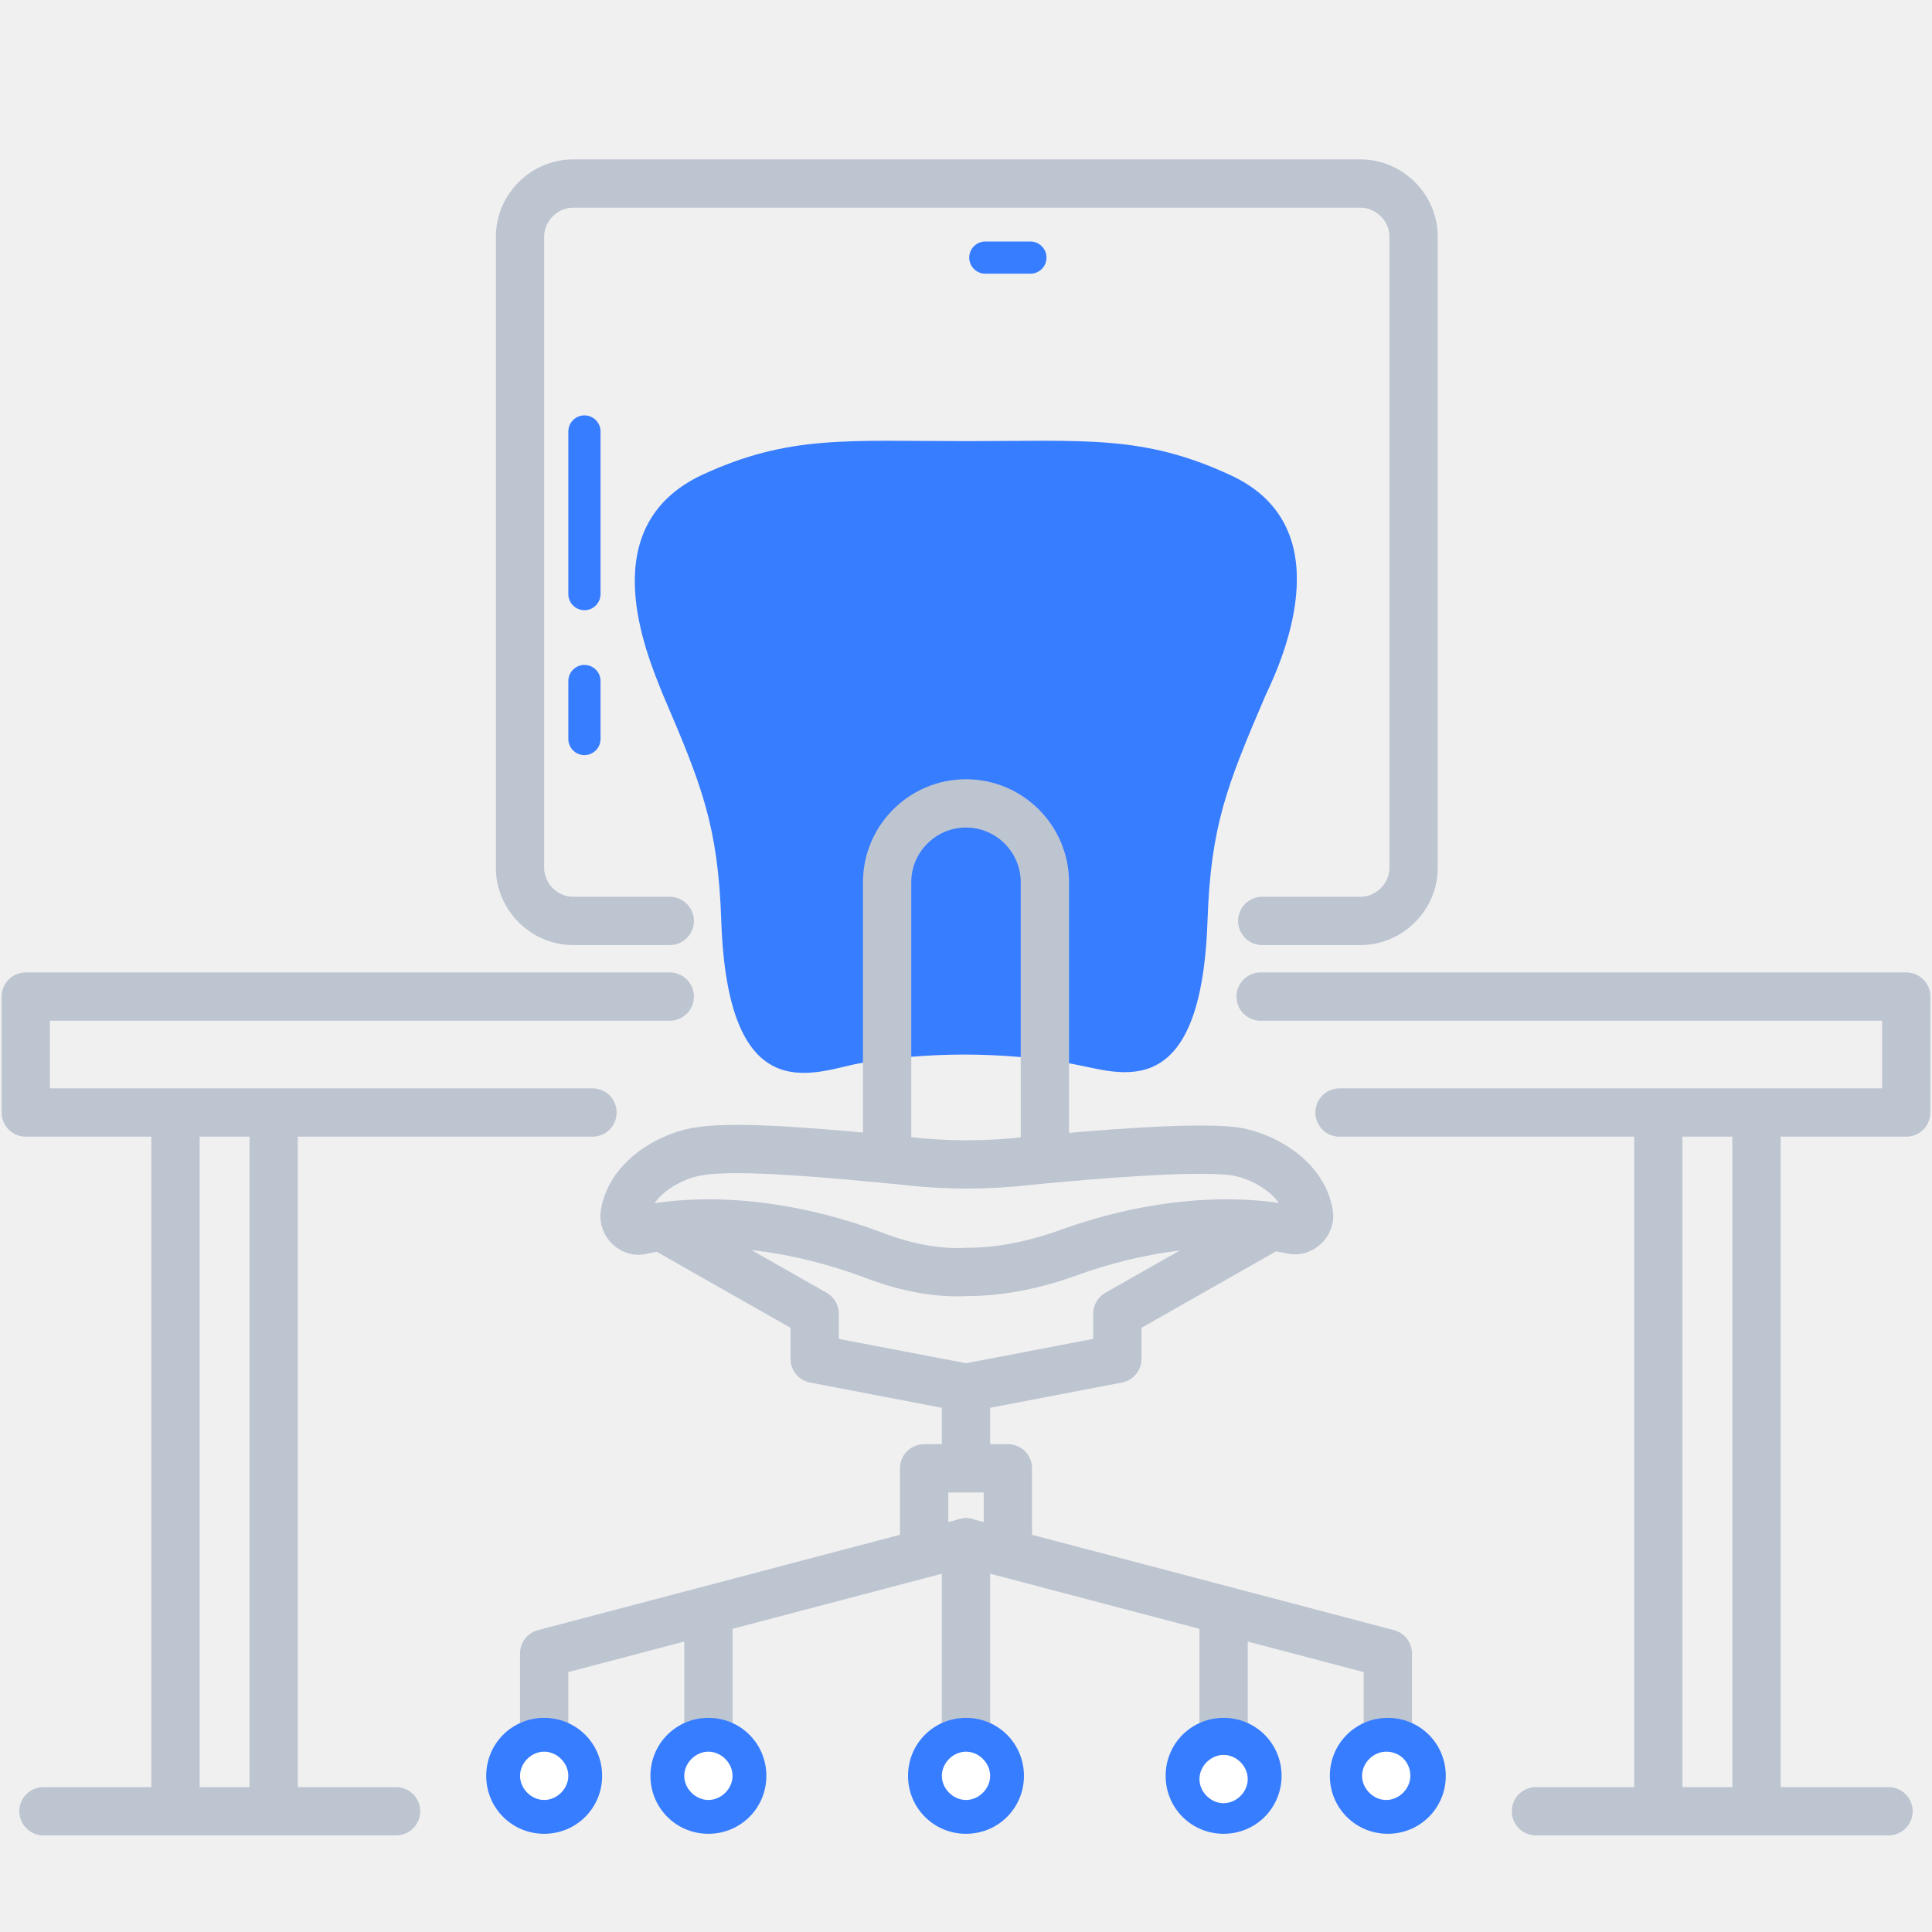
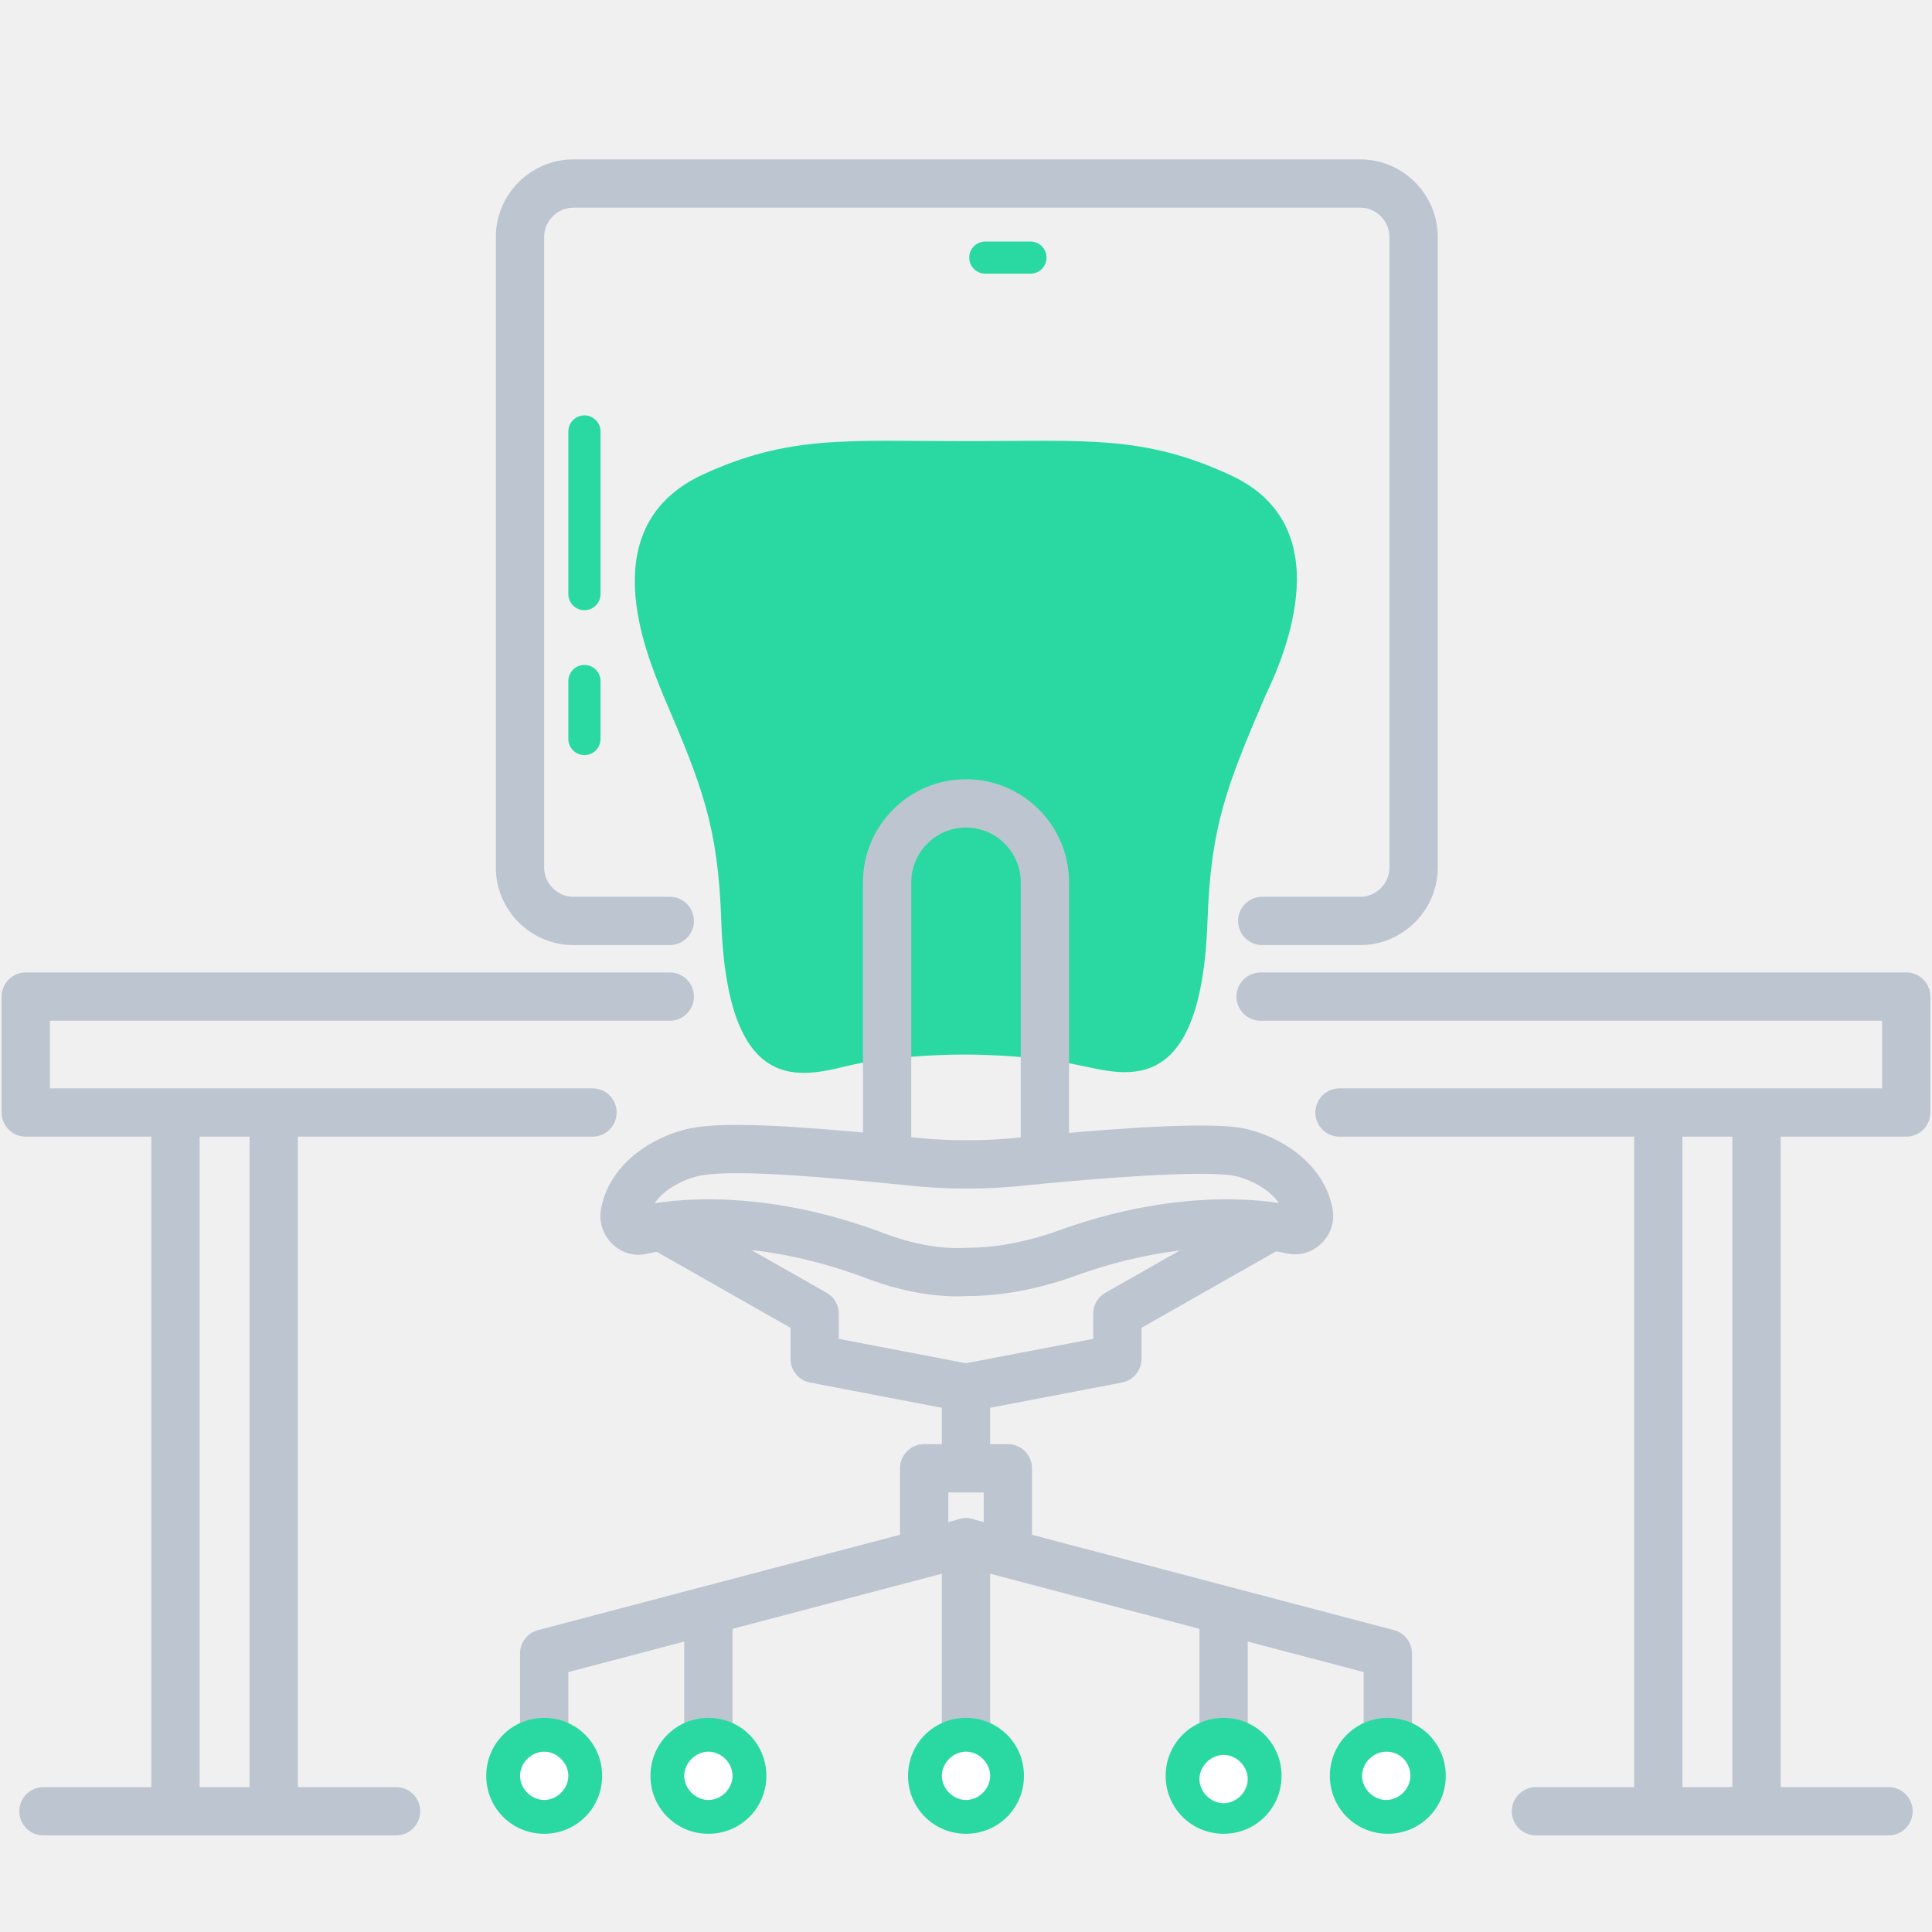
<svg xmlns="http://www.w3.org/2000/svg" version="1.1" id="Layer_1" x="0px" y="0px" viewBox="0 0 120 120" style="enable-background:new 0 0 120 120;" xml:space="preserve">
  <style type="text/css">
	.st0{fill:none;stroke:#BDC5D1;stroke-width:3;stroke-linecap:round;stroke-linejoin:round;stroke-miterlimit:10;}
- 	.st1{fill:none;stroke:#377DFF;stroke-width:2;stroke-linecap:round;stroke-linejoin:round;stroke-miterlimit:10;}
- 	.st2{fill:#377DFF;}
+ 	.st1{fill:none;stroke:#2ad9a2;stroke-width:2;stroke-linecap:round;stroke-linejoin:round;stroke-miterlimit:10;}
+ 	.st2{fill:#2ad9a2;}
	.st3{fill:#FFFFFF;}
</style>
  <line class="st0" x1="103" y1="112.5" x2="103" y2="69.6" />
  <line class="st0" x1="109.1" y1="69.6" x2="109.1" y2="112.5" />
  <line class="st0" x1="10.9" y1="112.5" x2="10.9" y2="69.6" />
  <line class="st0" x1="17" y1="69.6" x2="17" y2="112.5" />
  <path class="st0" d="M41.6,57.2h-6c-1.8,0-3.3-1.5-3.3-3.3V14.7c0-1.8,1.5-3.3,3.3-3.3h48.9c1.8,0,3.3,1.5,3.3,3.3v39.2  c0,1.8-1.5,3.3-3.3,3.3h-6.1" />
  <line class="st1" x1="61.2" y1="16" x2="64" y2="16" />
  <line class="st1" x1="36.3" y1="26.8" x2="36.3" y2="36.9" />
  <line class="st1" x1="36.3" y1="42.3" x2="36.3" y2="45.9" />
  <polyline class="st0" points="57.4,96.4 57.4,91.2 62.6,91.2 62.6,96.4 " />
  <line class="st0" x1="60" y1="91.1" x2="60" y2="86.2" />
  <polyline class="st0" points="78.9,76.2 69.4,81.6 69.4,84.4 60,86.2 50.6,84.4 50.6,81.6 41.1,76.2 " />
  <path class="st0" d="M81.3,75.4c-0.4-2.4-3.1-3.7-4.7-3.9c-2.5-0.3-8.6,0.2-12.7,0.6c-2.6,0.3-5.1,0.3-7.7,0  c-4.1-0.4-10.2-1-12.7-0.6c-1.6,0.2-4.3,1.5-4.7,3.9c-0.1,0.6,0.5,1.2,1.1,1c2.2-0.5,7.4-1,14.2,1.5c2.3,0.9,4.3,1.2,6,1.1  c1.7,0,3.7-0.3,6-1.1c6.8-2.5,12-2,14.2-1.5C80.8,76.5,81.4,76,81.3,75.4z" />
  <path class="st2" d="M76.4,29.5c-5.4-2.5-9-2.1-16.4-2.1S49,27,43.6,29.5c-6.8,3.2-3.5,11-2.4,13.7c2.4,5.6,3.4,8.1,3.6,14  c0.4,11.6,5.5,9.5,8.3,8.9c2-0.4,4.7-0.6,6.8-0.6s4.8,0.2,6.8,0.6c2.8,0.5,7.9,2.7,8.3-8.9c0.2-5.9,1.2-8.4,3.6-14  C79.9,40.5,83.2,32.6,76.4,29.5z" />
  <path class="st0" d="M55.1,71.8v-17c0-2.7,2.2-4.9,4.9-4.9l0,0c2.7,0,4.9,2.2,4.9,4.9v17" />
  <g>
    <polyline class="st0" points="33.8,107.4 33.8,102.7 60,95.8  " />
    <polyline class="st0" points="86.2,107.4 86.2,102.7 60,95.8  " />
    <line class="st0" x1="60" y1="107.4" x2="60" y2="95.8" />
    <g>
      <line class="st0" x1="76" y1="107.4" x2="76" y2="100.1" />
      <line class="st0" x1="44" y1="107.4" x2="44" y2="100.1" />
    </g>
  </g>
  <g>
    <path class="st2" d="M47.6,110.3c0,2-1.6,3.6-3.6,3.6s-3.6-1.6-3.6-3.6s1.6-3.6,3.6-3.6C46,106.7,47.6,108.3,47.6,110.3z" />
    <path class="st2" d="M37.4,110.3c0,2-1.6,3.6-3.6,3.6s-3.6-1.6-3.6-3.6s1.6-3.6,3.6-3.6C35.8,106.7,37.4,108.3,37.4,110.3z" />
    <path class="st2" d="M89.8,110.3c0,2-1.6,3.6-3.6,3.6s-3.6-1.6-3.6-3.6s1.6-3.6,3.6-3.6C88.2,106.7,89.8,108.3,89.8,110.3z" />
    <path class="st2" d="M79.6,110.3c0,2-1.6,3.6-3.6,3.6s-3.6-1.6-3.6-3.6s1.6-3.6,3.6-3.6C78,106.7,79.6,108.3,79.6,110.3z" />
    <path class="st2" d="M63.6,110.3c0,2-1.6,3.6-3.6,3.6s-3.6-1.6-3.6-3.6s1.6-3.6,3.6-3.6C62,106.7,63.6,108.3,63.6,110.3z" />
    <path class="st3" d="M87.6,110.3c0,0.8-0.7,1.5-1.5,1.5s-1.5-0.7-1.5-1.5s0.7-1.5,1.5-1.5C87,108.8,87.6,109.5,87.6,110.3z" />
    <path class="st3" d="M77.5,110.5c0,0.8-0.7,1.5-1.5,1.5s-1.5-0.7-1.5-1.5s0.7-1.5,1.5-1.5S77.5,109.7,77.5,110.5z" />
    <path class="st3" d="M61.5,110.3c0,0.8-0.7,1.5-1.5,1.5s-1.5-0.7-1.5-1.5s0.7-1.5,1.5-1.5S61.5,109.5,61.5,110.3z" />
    <path class="st3" d="M45.5,110.3c0,0.8-0.7,1.5-1.5,1.5s-1.5-0.7-1.5-1.5s0.7-1.5,1.5-1.5S45.5,109.5,45.5,110.3z" />
    <path class="st3" d="M35.3,110.3c0,0.8-0.7,1.5-1.5,1.5s-1.5-0.7-1.5-1.5s0.7-1.5,1.5-1.5S35.3,109.5,35.3,110.3z" />
  </g>
  <polyline class="st0" points="36.8,69.1 1.6,69.1 1.6,61.9 41.6,61.9 " />
  <polyline class="st0" points="83.2,69.1 118.4,69.1 118.4,61.9 78.3,61.9 " />
  <g>
    <line class="st0" x1="117.3" y1="112.5" x2="95.4" y2="112.5" />
    <line class="st0" x1="24.6" y1="112.5" x2="2.7" y2="112.5" />
  </g>
</svg>
